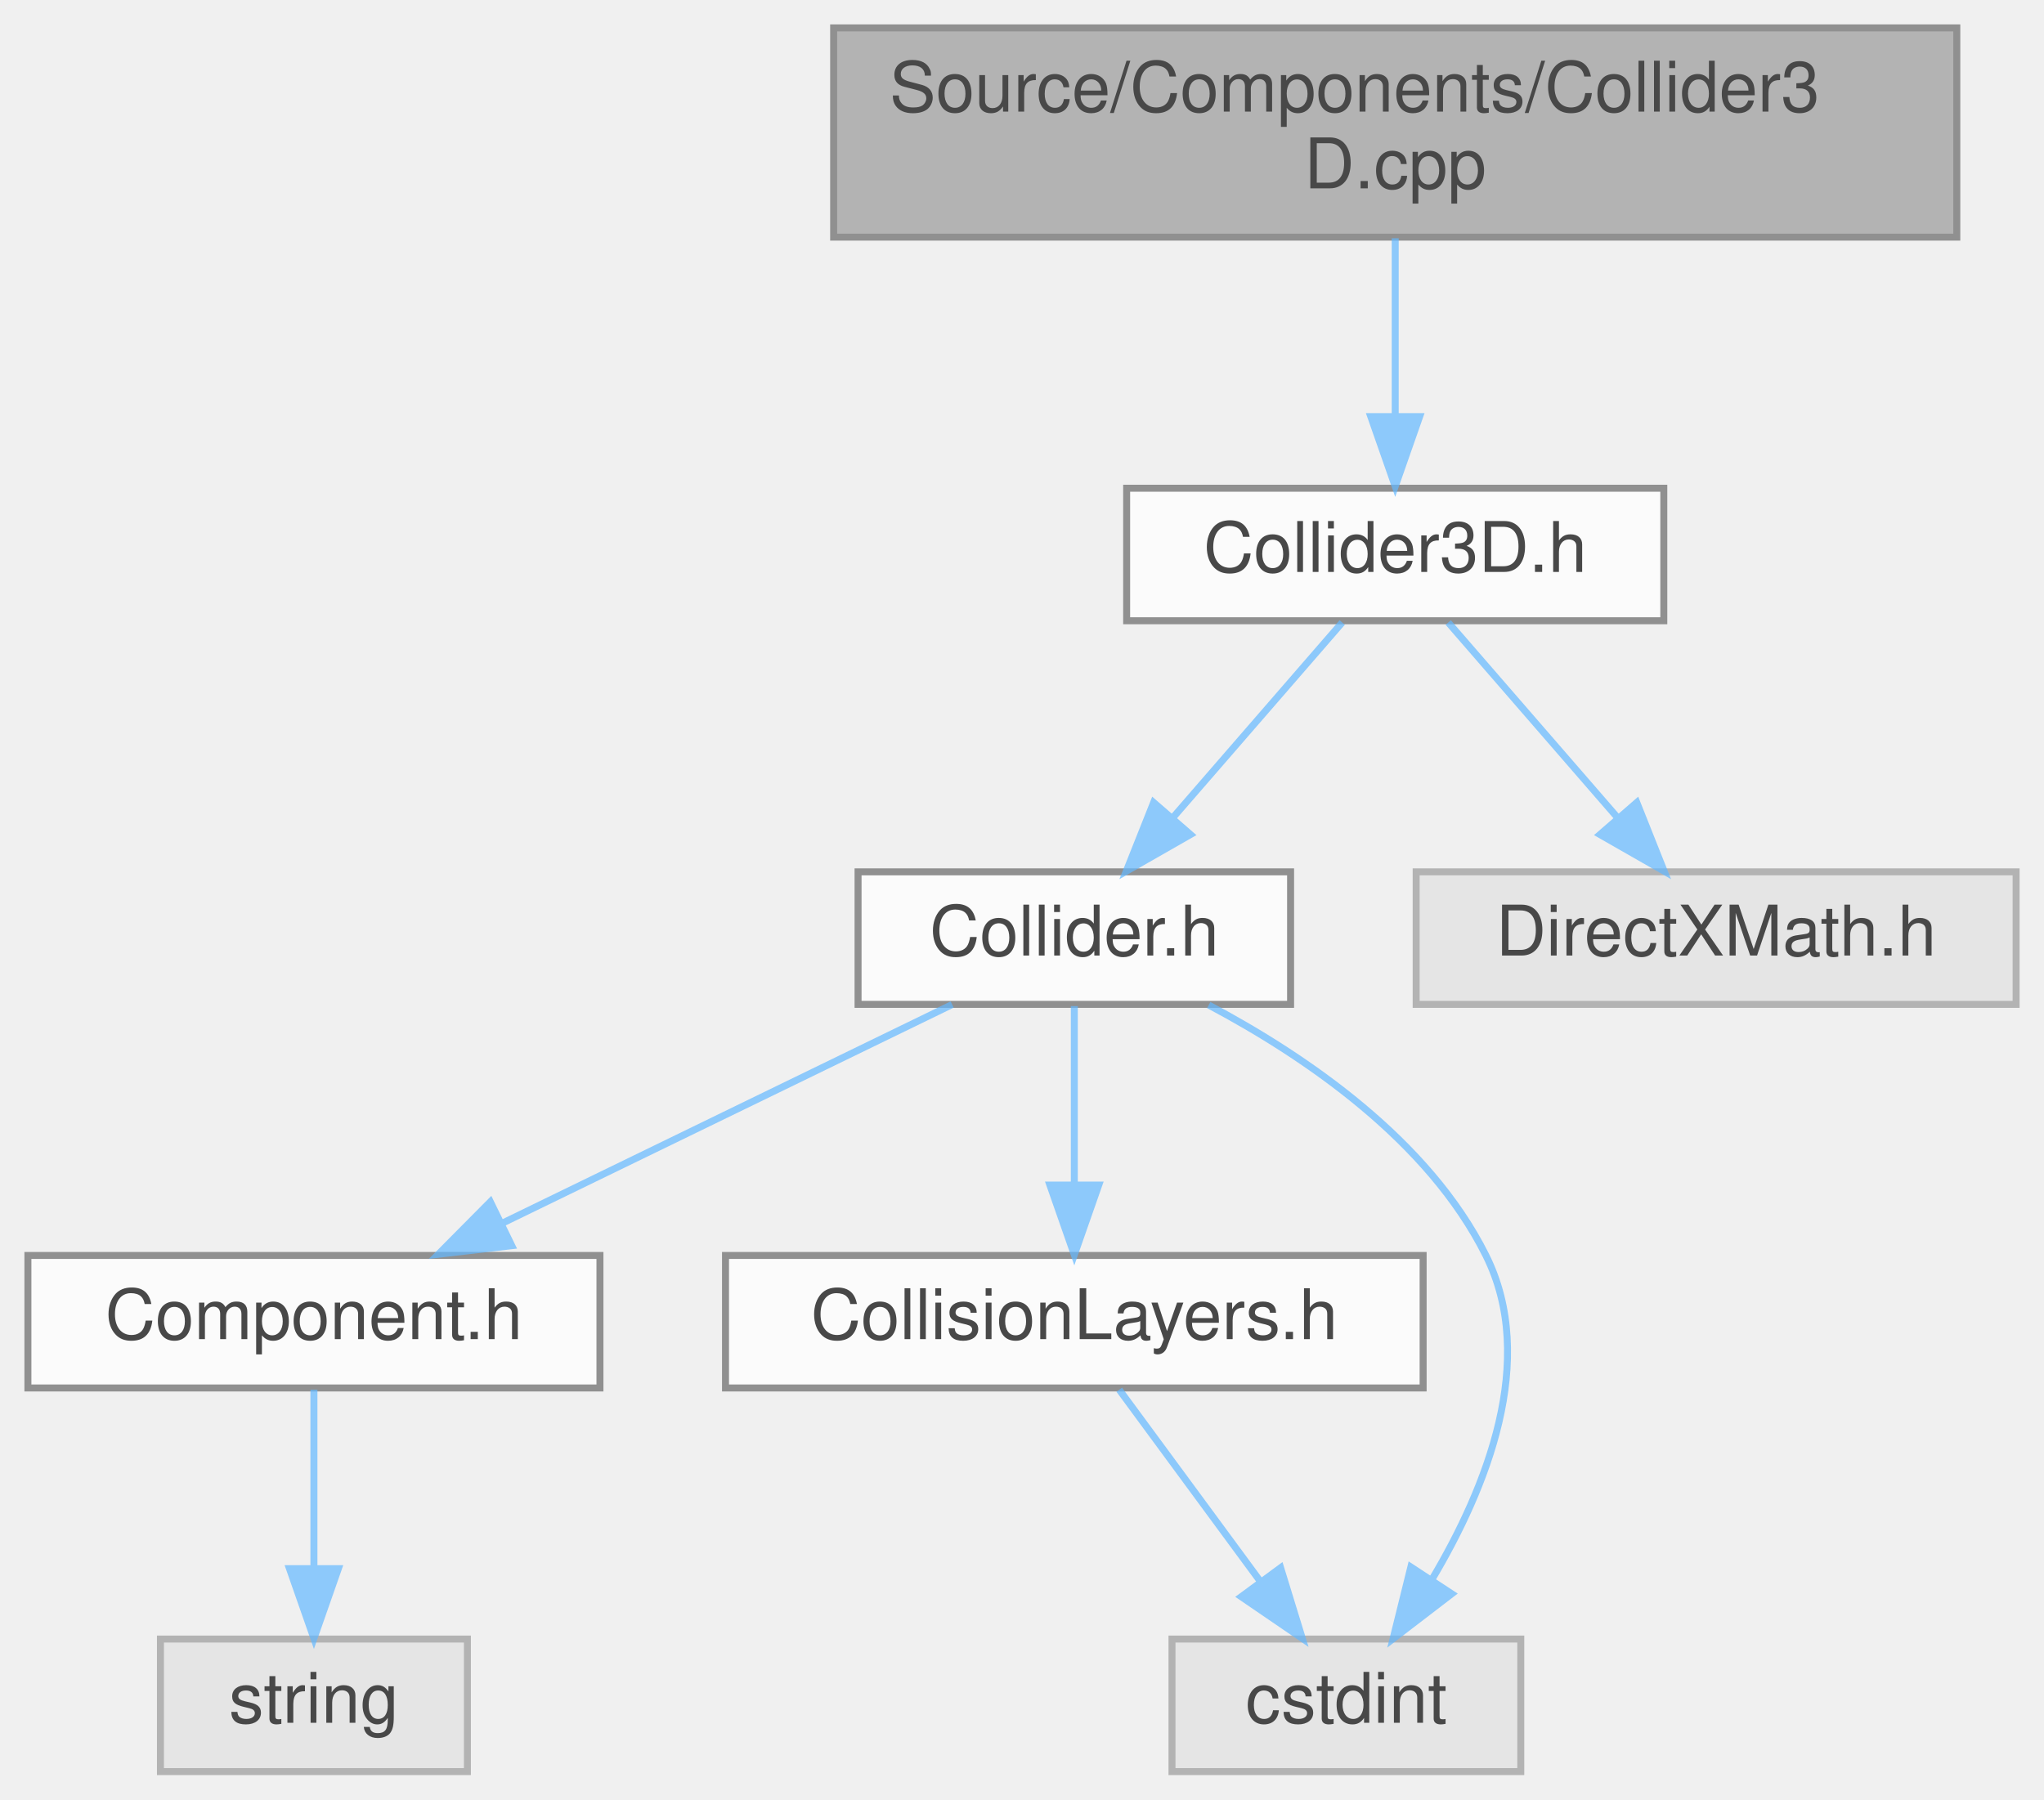
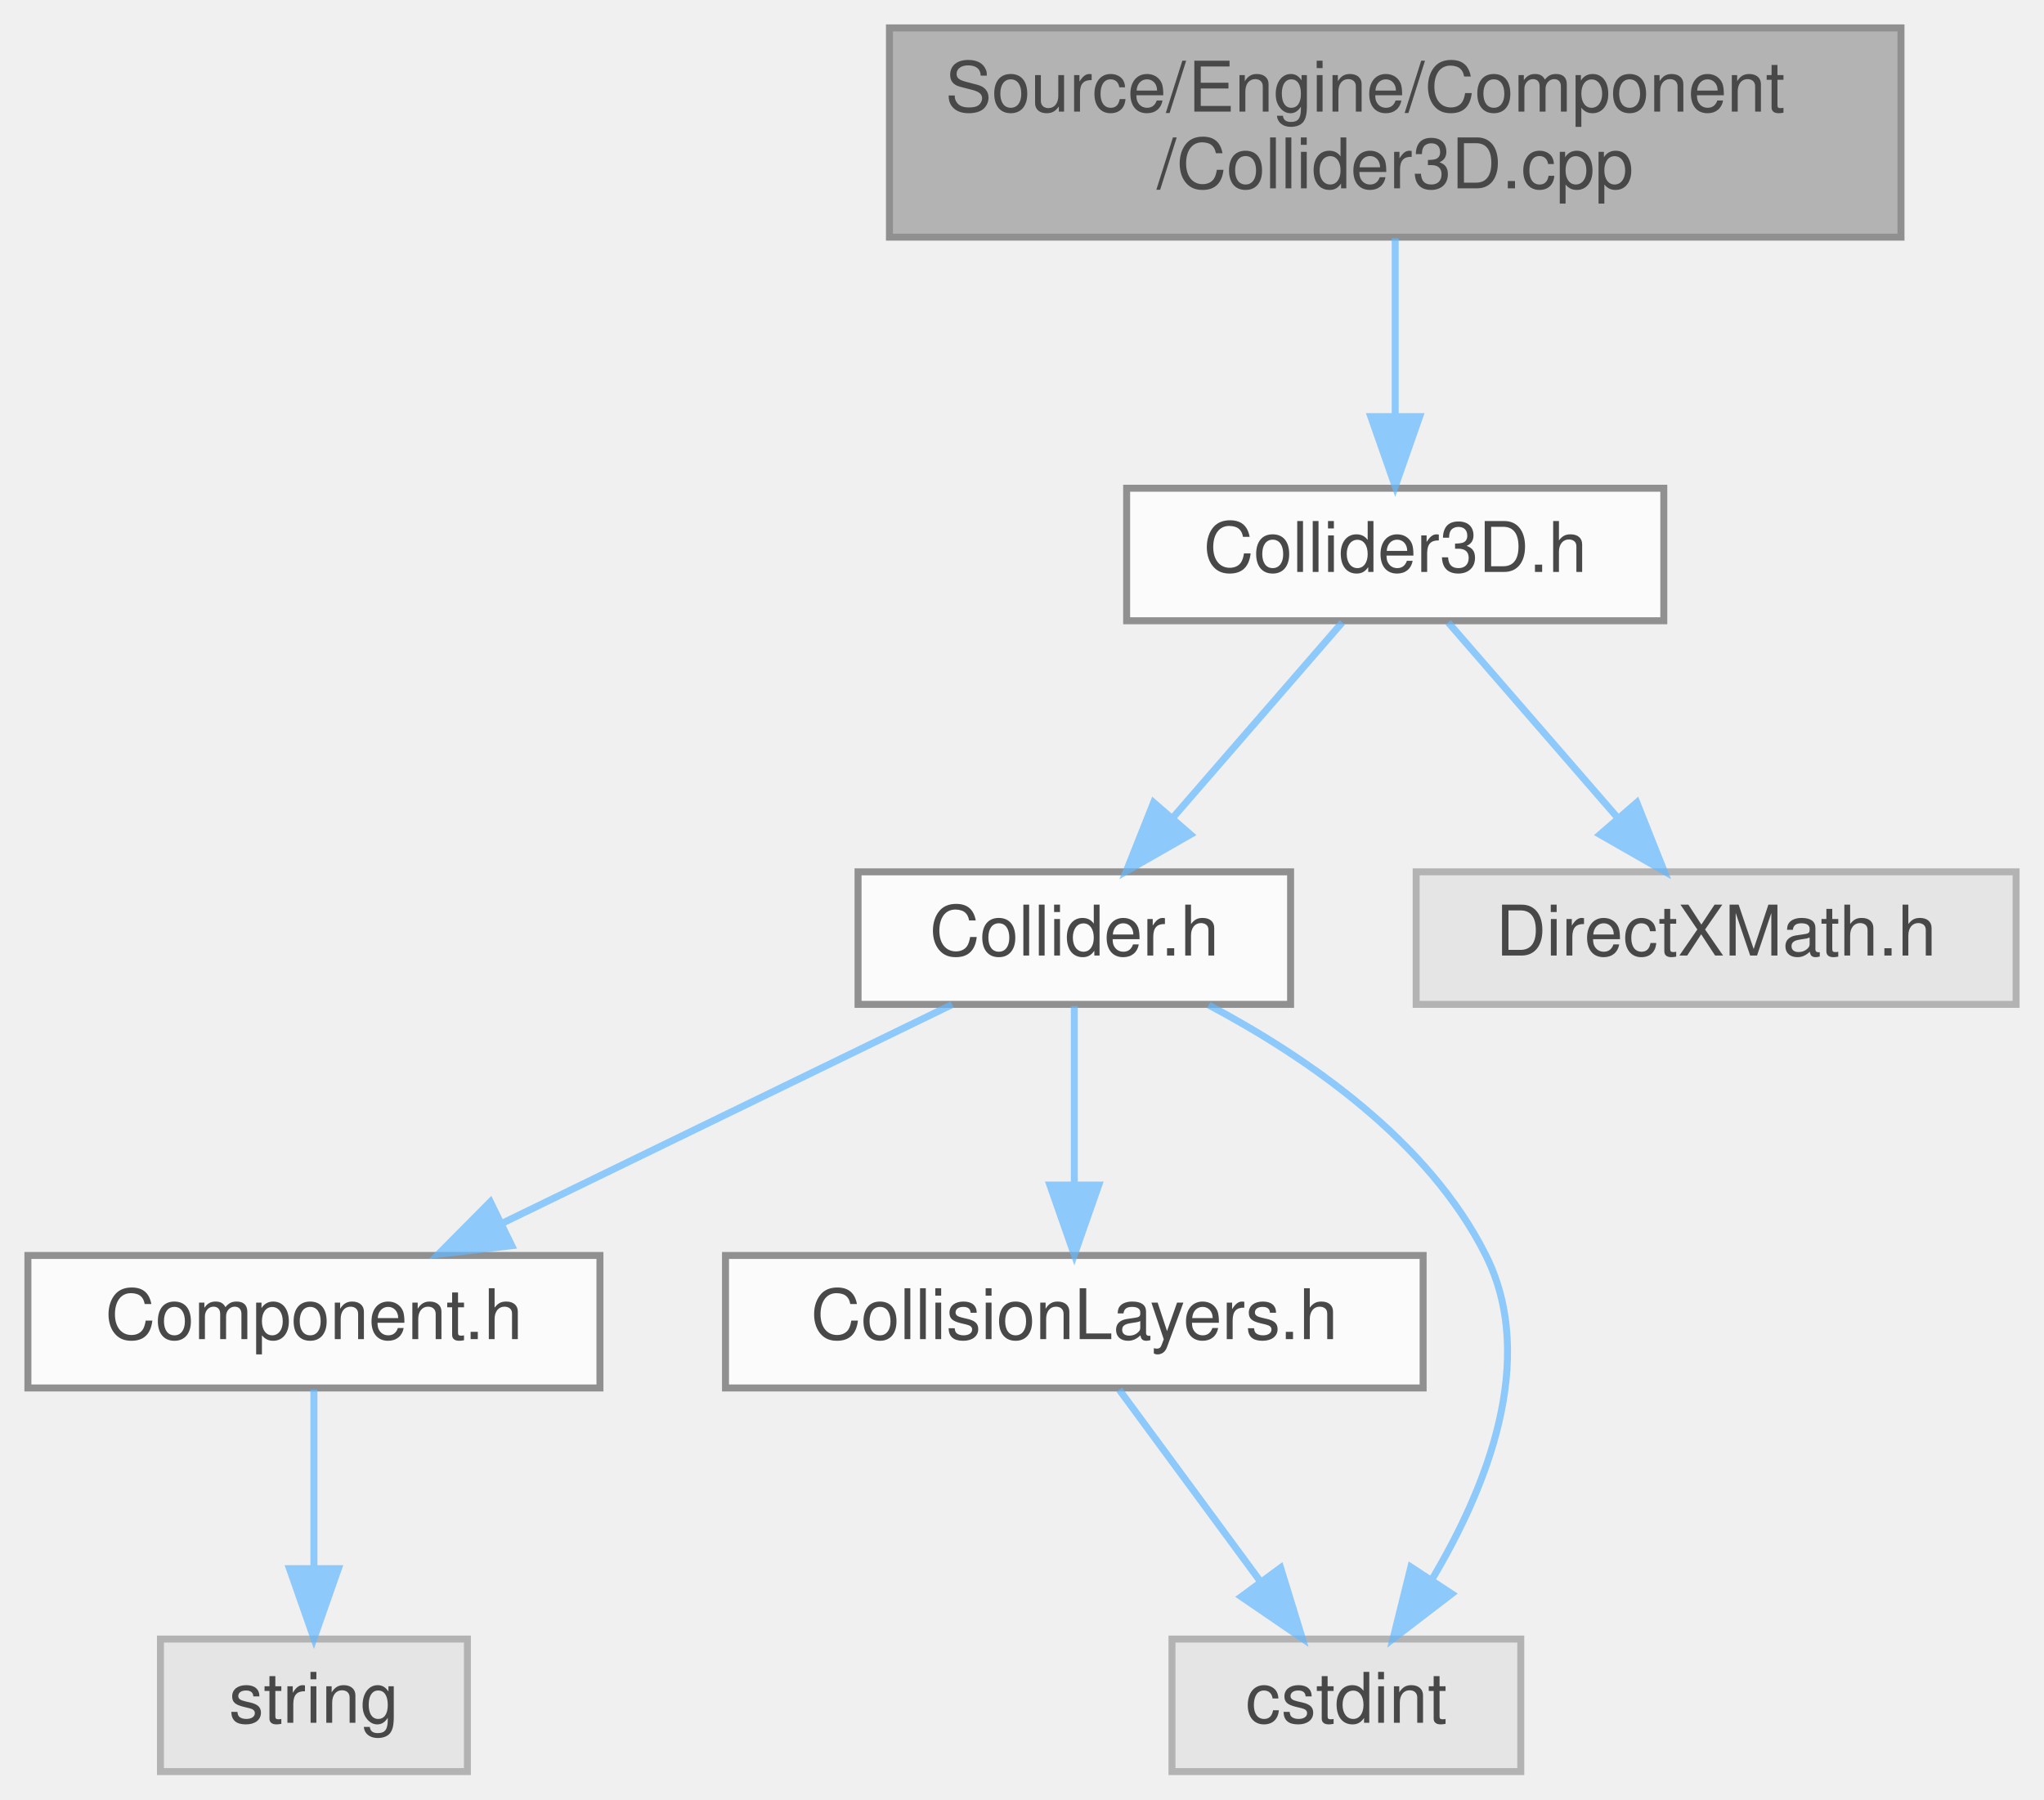
<svg xmlns="http://www.w3.org/2000/svg" xmlns:xlink="http://www.w3.org/1999/xlink" width="293pt" height="258pt" viewBox="0.00 0.00 293.00 258.00">
  <svg id="main" version="1.1" xml:space="preserve">
    <style type="text/css">
.node, .edge {opacity: 0.7;}
.node.selected, .edge.selected {opacity: 1;}
.edge:hover path { stroke: red; }
.edge:hover polygon { stroke: red; fill: red; }
</style>
    <svg id="graph" class="graph">
      <g id="graph0" class="graph" transform="scale(1 1) rotate(0) translate(4 254)">
        <g id="Node000001" class="node">
          <g id="a_Node000001">
            <a xlink:title=" ">
-               <polygon fill="#999999" stroke="#666666" points="276.5,-250 115.5,-250 115.5,-220 276.5,-220 276.5,-250" />
-               <text text-anchor="start" x="123.5" y="-238" font-family="Helvetica,sans-Serif" font-size="10.00">Source/Components/Collider3</text>
-               <text text-anchor="middle" x="196" y="-227" font-family="Helvetica,sans-Serif" font-size="10.00">D.cpp</text>
+               <polygon fill="#999999" stroke="#666666" points="268.5,-250 123.5,-250 123.5,-220 268.5,-220 268.5,-250" />
+               <text text-anchor="start" x="131.5" y="-238" font-family="Helvetica,sans-Serif" font-size="10.00">Source/Engine/Component</text>
+               <text text-anchor="middle" x="196" y="-227" font-family="Helvetica,sans-Serif" font-size="10.00">/Collider3D.cpp</text>
            </a>
          </g>
        </g>
        <g id="Node000002" class="node">
          <g id="a_Node000002">
            <a xlink:href="Collider3D_8h.html" target="_top" xlink:title=" ">
              <polygon fill="white" stroke="#666666" points="234.5,-184 157.5,-184 157.5,-165 234.5,-165 234.5,-184" />
              <text text-anchor="middle" x="196" y="-172" font-family="Helvetica,sans-Serif" font-size="10.00">Collider3D.h</text>
            </a>
          </g>
        </g>
        <g id="edge1_Node000001_Node000002" class="edge">
          <g id="a_edge1_Node000001_Node000002">
            <a xlink:title=" ">
              <path fill="none" stroke="#63b8ff" d="M196,-219.84C196,-212.21 196,-202.7 196,-194.45" />
              <polygon fill="#63b8ff" stroke="#63b8ff" points="199.5,-194.27 196,-184.27 192.5,-194.27 199.5,-194.27" />
            </a>
          </g>
        </g>
        <g id="Node000003" class="node">
          <g id="a_Node000003">
            <a xlink:href="Collider_8h.html" target="_top" xlink:title=" ">
              <polygon fill="white" stroke="#666666" points="181,-129 119,-129 119,-110 181,-110 181,-129" />
              <text text-anchor="middle" x="150" y="-117" font-family="Helvetica,sans-Serif" font-size="10.00">Collider.h</text>
            </a>
          </g>
        </g>
        <g id="edge2_Node000002_Node000003" class="edge">
          <g id="a_edge2_Node000002_Node000003">
            <a xlink:title=" ">
              <path fill="none" stroke="#63b8ff" d="M188.4,-164.75C181.84,-157.18 172.18,-146.05 164.19,-136.84" />
              <polygon fill="#63b8ff" stroke="#63b8ff" points="166.65,-134.35 157.45,-129.09 161.37,-138.94 166.65,-134.35" />
            </a>
          </g>
        </g>
        <g id="Node000008" class="node">
          <g id="a_Node000008">
            <a xlink:title=" ">
              <polygon fill="#e0e0e0" stroke="#999999" points="285,-129 199,-129 199,-110 285,-110 285,-129" />
              <text text-anchor="middle" x="242" y="-117" font-family="Helvetica,sans-Serif" font-size="10.00">DirectXMath.h</text>
            </a>
          </g>
        </g>
        <g id="edge8_Node000002_Node000008" class="edge">
          <g id="a_edge8_Node000002_Node000008">
            <a xlink:title=" ">
              <path fill="none" stroke="#63b8ff" d="M203.6,-164.75C210.16,-157.18 219.82,-146.05 227.81,-136.84" />
              <polygon fill="#63b8ff" stroke="#63b8ff" points="230.63,-138.94 234.55,-129.09 225.35,-134.35 230.63,-138.94" />
            </a>
          </g>
        </g>
        <g id="Node000004" class="node">
          <g id="a_Node000004">
            <a xlink:href="Component_8h.html" target="_top" xlink:title=" ">
              <polygon fill="white" stroke="#666666" points="82,-74 0,-74 0,-55 82,-55 82,-74" />
              <text text-anchor="middle" x="41" y="-62" font-family="Helvetica,sans-Serif" font-size="10.00">Component.h</text>
            </a>
          </g>
        </g>
        <g id="edge3_Node000003_Node000004" class="edge">
          <g id="a_edge3_Node000003_Node000004">
            <a xlink:title=" ">
              <path fill="none" stroke="#63b8ff" d="M132.49,-109.98C115.03,-101.5 87.99,-88.35 67.83,-78.54" />
              <polygon fill="#63b8ff" stroke="#63b8ff" points="69.36,-75.4 58.83,-74.17 66.29,-81.69 69.36,-75.4" />
            </a>
          </g>
        </g>
        <g id="Node000006" class="node">
          <g id="a_Node000006">
            <a xlink:href="CollisionLayers_8h.html" target="_top" xlink:title=" ">
              <polygon fill="white" stroke="#666666" points="200,-74 100,-74 100,-55 200,-55 200,-74" />
              <text text-anchor="middle" x="150" y="-62" font-family="Helvetica,sans-Serif" font-size="10.00">CollisionLayers.h</text>
            </a>
          </g>
        </g>
        <g id="edge5_Node000003_Node000006" class="edge">
          <g id="a_edge5_Node000003_Node000006">
            <a xlink:title=" ">
              <path fill="none" stroke="#63b8ff" d="M150,-109.75C150,-102.8 150,-92.85 150,-84.13" />
              <polygon fill="#63b8ff" stroke="#63b8ff" points="153.5,-84.09 150,-74.09 146.5,-84.09 153.5,-84.09" />
            </a>
          </g>
        </g>
        <g id="Node000007" class="node">
          <g id="a_Node000007">
            <a xlink:title=" ">
              <polygon fill="#e0e0e0" stroke="#999999" points="214,-19 164,-19 164,0 214,0 214,-19" />
              <text text-anchor="middle" x="189" y="-7" font-family="Helvetica,sans-Serif" font-size="10.00">cstdint</text>
            </a>
          </g>
        </g>
        <g id="edge7_Node000003_Node000007" class="edge">
          <g id="a_edge7_Node000003_Node000007">
            <a xlink:title=" ">
              <path fill="none" stroke="#63b8ff" d="M169.27,-109.9C183.12,-102.55 200.76,-90.54 209,-74 216.47,-59.02 209.08,-40.66 201.26,-27.54" />
              <polygon fill="#63b8ff" stroke="#63b8ff" points="204.1,-25.49 195.69,-19.04 198.24,-29.33 204.1,-25.49" />
            </a>
          </g>
        </g>
        <g id="Node000005" class="node">
          <g id="a_Node000005">
            <a xlink:title=" ">
              <polygon fill="#e0e0e0" stroke="#999999" points="63,-19 19,-19 19,0 63,0 63,-19" />
              <text text-anchor="middle" x="41" y="-7" font-family="Helvetica,sans-Serif" font-size="10.00">string</text>
            </a>
          </g>
        </g>
        <g id="edge4_Node000004_Node000005" class="edge">
          <g id="a_edge4_Node000004_Node000005">
            <a xlink:title=" ">
              <path fill="none" stroke="#63b8ff" d="M41,-54.75C41,-47.8 41,-37.85 41,-29.13" />
              <polygon fill="#63b8ff" stroke="#63b8ff" points="44.5,-29.09 41,-19.09 37.5,-29.09 44.5,-29.09" />
            </a>
          </g>
        </g>
        <g id="edge6_Node000006_Node000007" class="edge">
          <g id="a_edge6_Node000006_Node000007">
            <a xlink:title=" ">
              <path fill="none" stroke="#63b8ff" d="M156.44,-54.75C161.89,-47.34 169.86,-36.5 176.56,-27.41" />
              <polygon fill="#63b8ff" stroke="#63b8ff" points="179.57,-29.22 182.68,-19.09 173.93,-25.07 179.57,-29.22" />
            </a>
          </g>
        </g>
      </g>
    </svg>
  </svg>
  <style type="text/css">

[data-mouse-over-selected='false'] { opacity: 0.7; }
[data-mouse-over-selected='true']  { opacity: 1.0; }

</style>
</svg>
